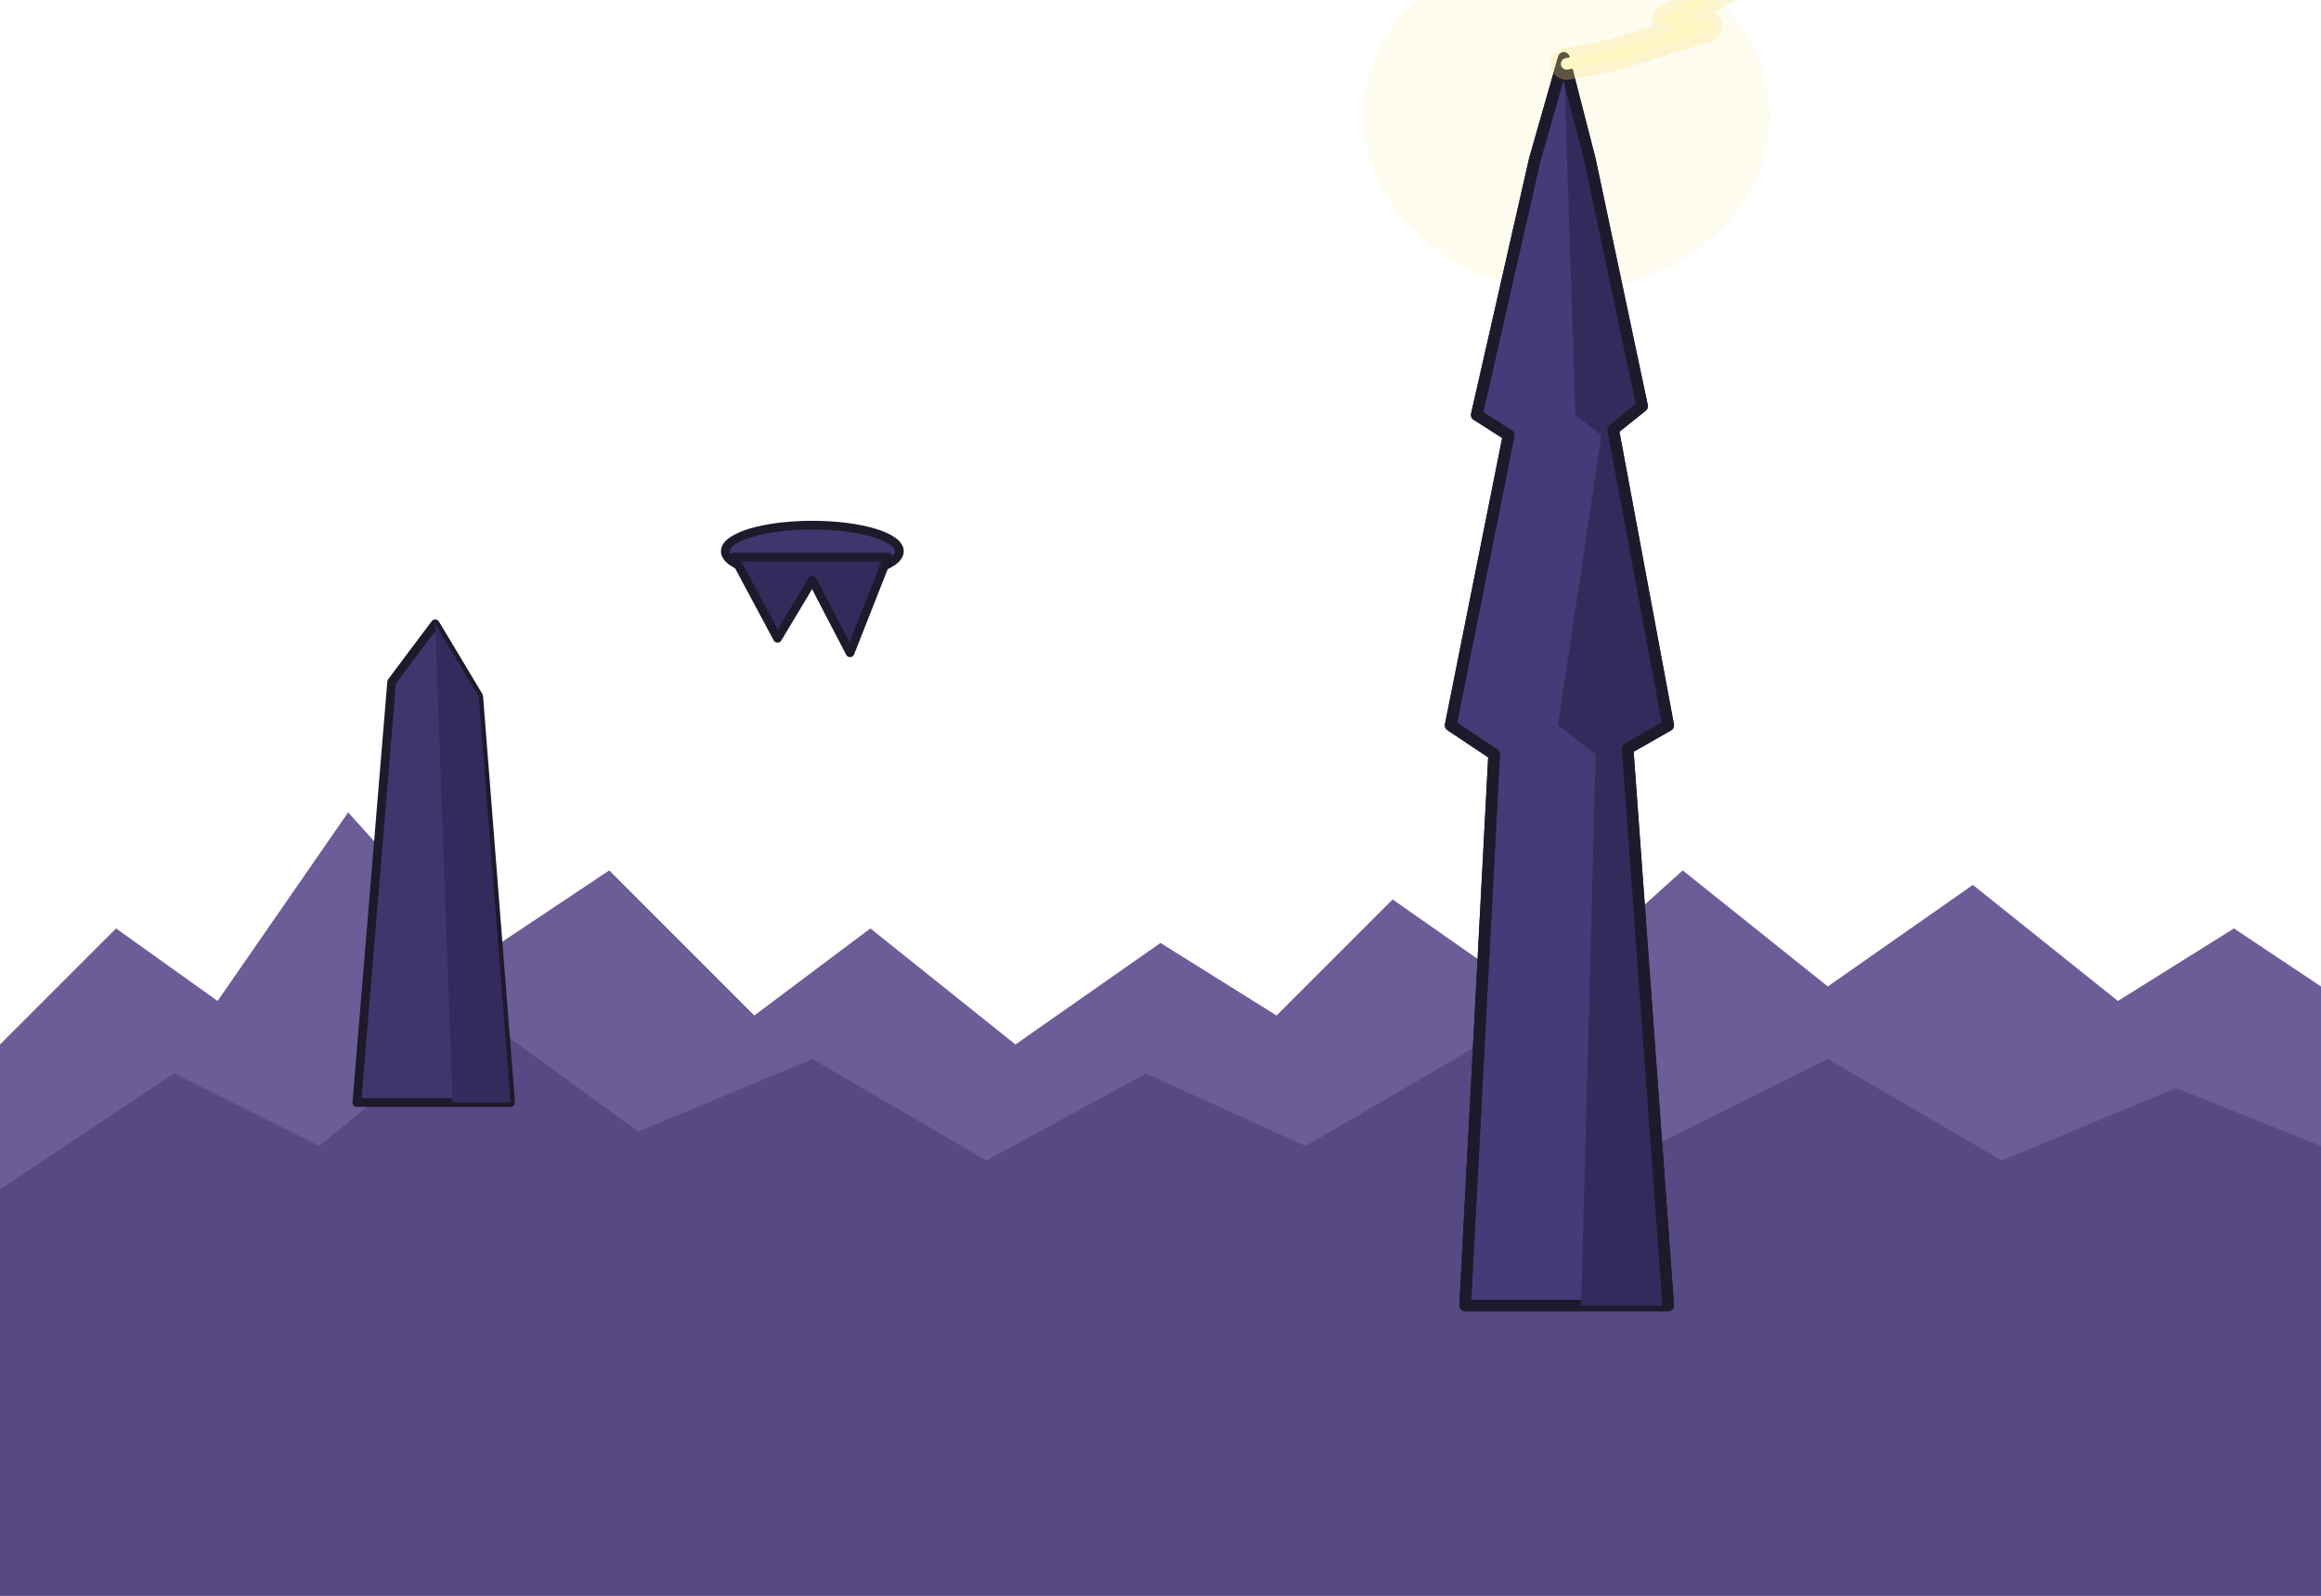
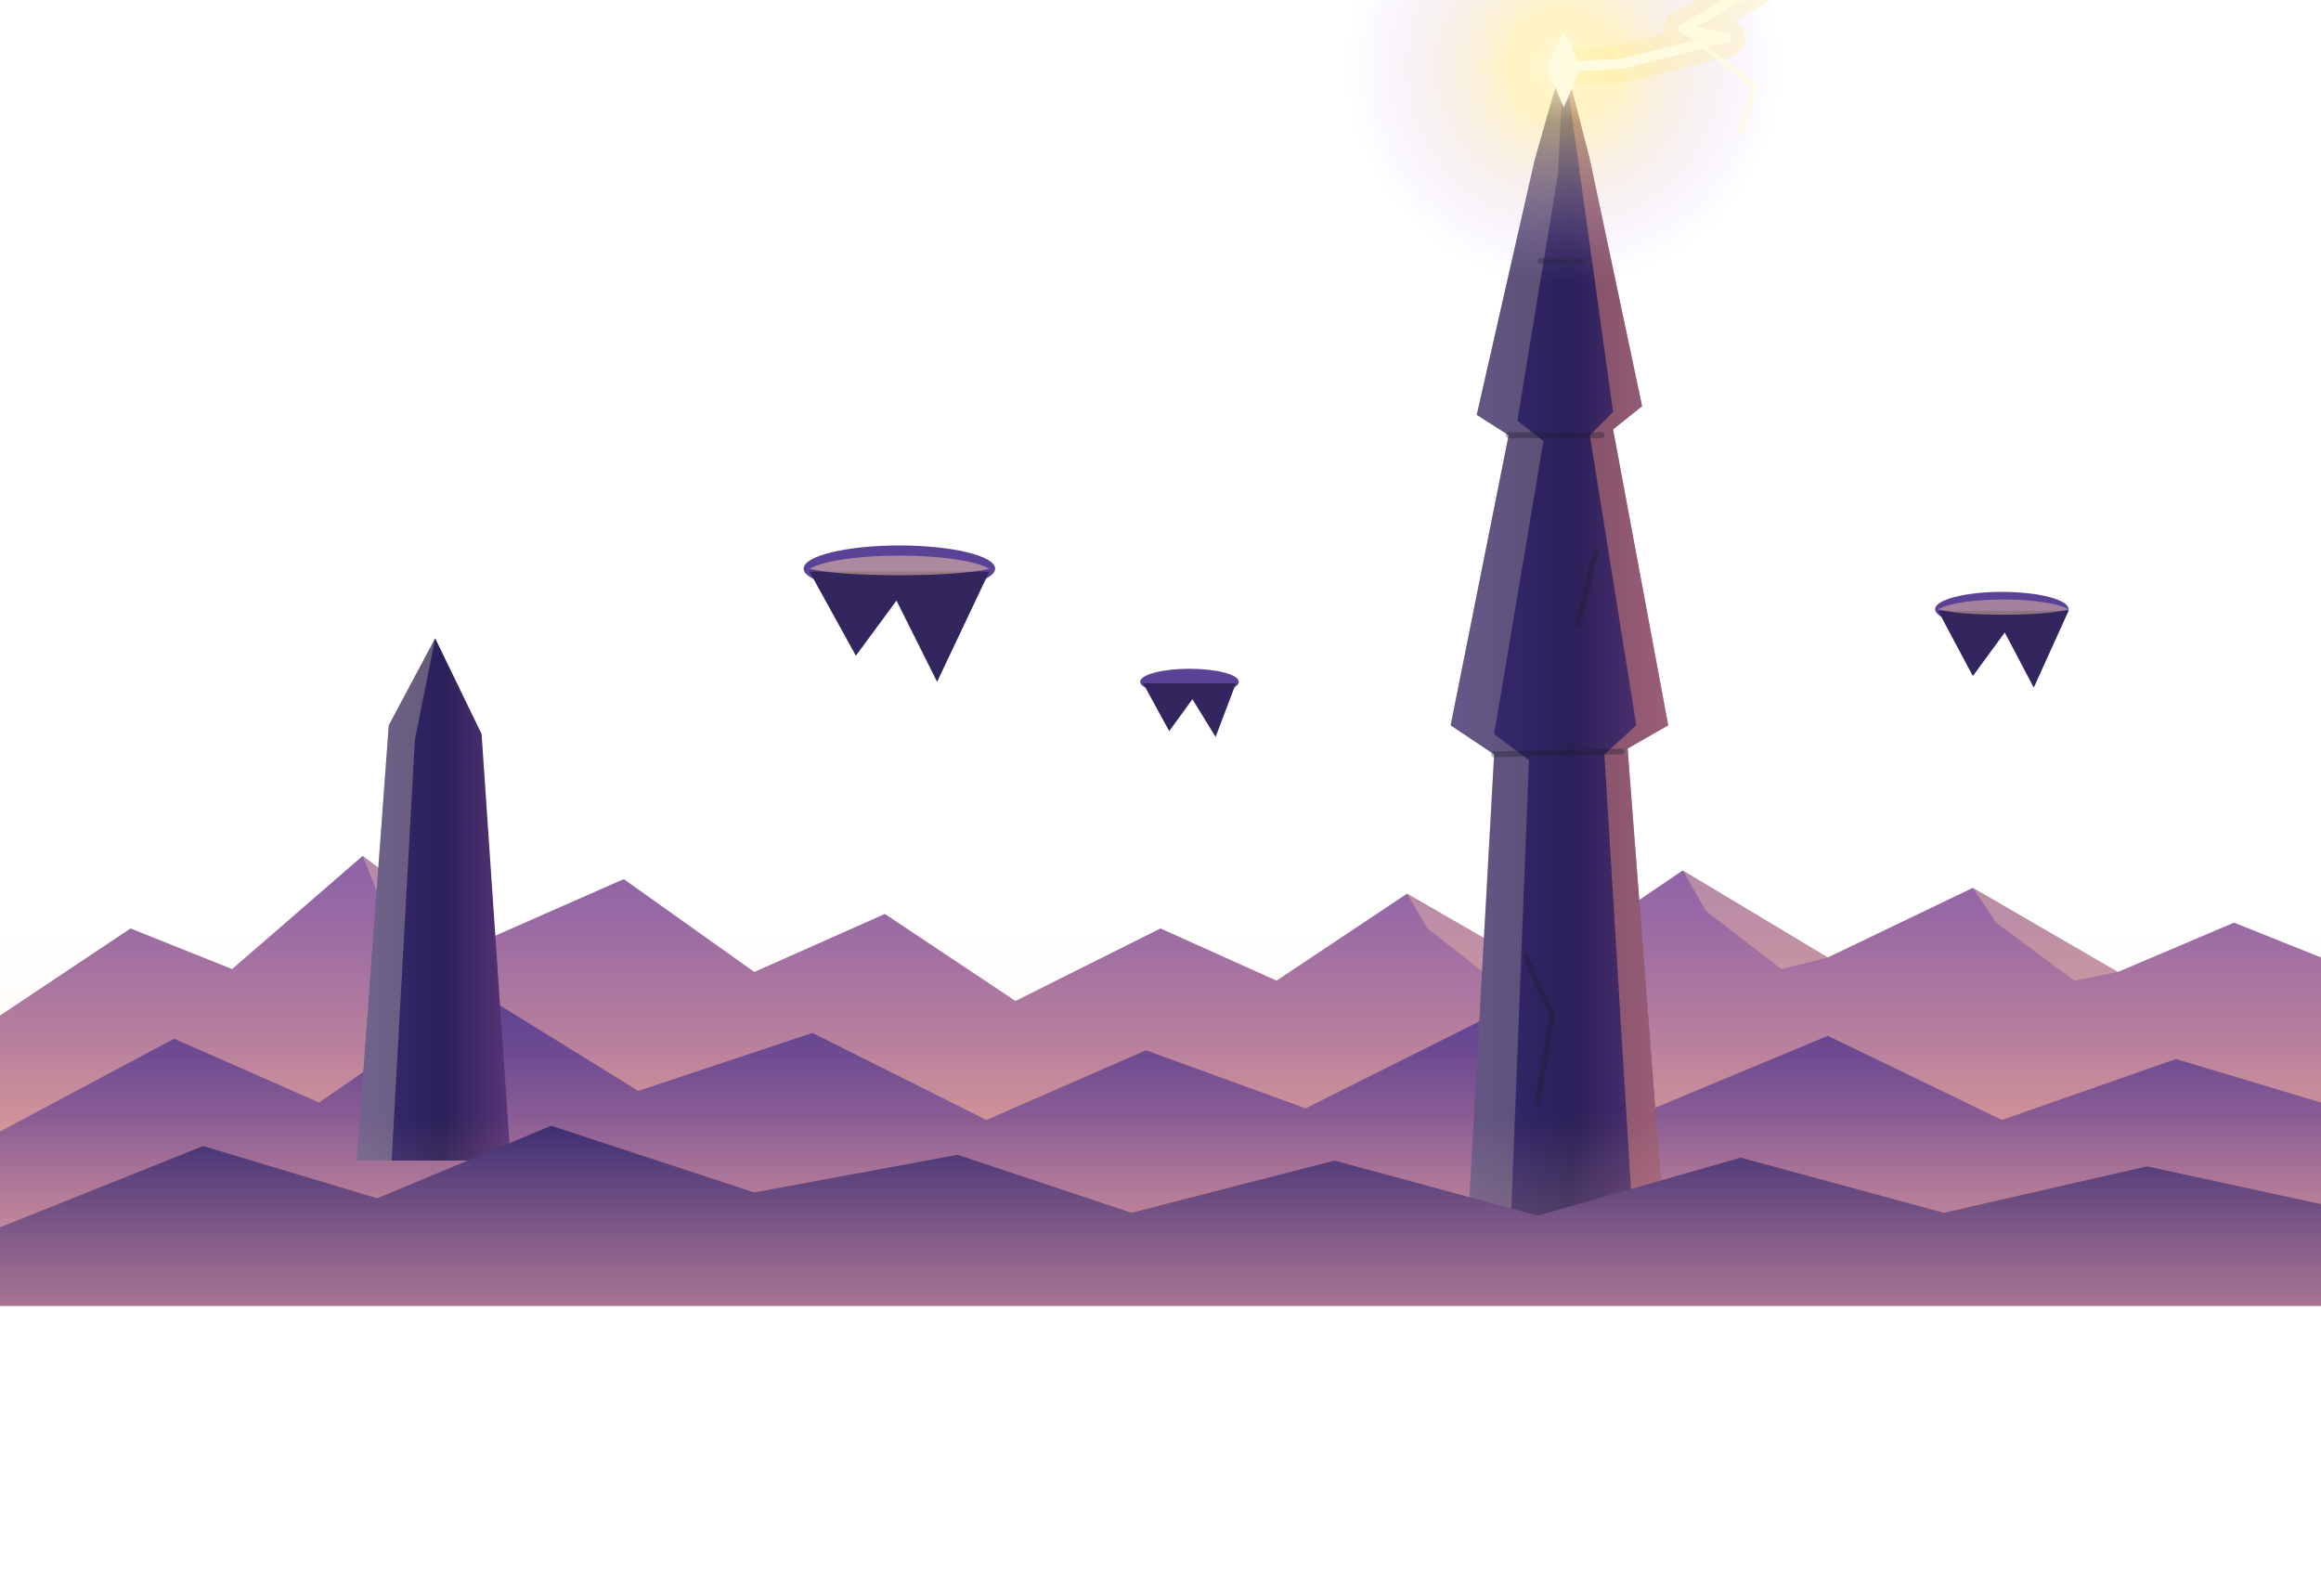
<svg xmlns="http://www.w3.org/2000/svg" viewBox="0 0 1600 1100" width="1600" height="1100">
-   <path d="M0 720 L80 640 L150 690 L240 560 L330 660 L420 600 L520 700 L600 640 L700 720 L800 650 L880 700 L960 620 L1060 690 L1160 600 L1260 680 L1360 610 L1460 690 L1540 640 L1600 680 L1600 1100 L0 1100 Z" fill="#6c5c98" />
-   <path d="M0 820 L120 740 L220 790 L330 700 L440 780 L560 730 L680 800 L790 740 L900 790 L1020 720 L1140 790 L1260 730 L1380 800 L1500 750 L1600 790 L1600 1100 L0 1100 Z" fill="#574a84" />
-   <ellipse cx="1080" cy="80" rx="140" ry="120" fill="#f5e27a" opacity="0.12" />
-   <path d="M1010 900 L1030 520 L1000 500 L1040 300 L1018 286 L1058 110 L1078 40 L1096 110 L1132 280 L1112 296 L1150 500 L1122 516 L1150 900 Z" fill="#463b78" stroke="#1d1a2b" stroke-width="8" stroke-linejoin="round" />
-   <path d="M1078 40 L1096 110 L1132 280 L1112 296 L1150 500 L1122 516 L1150 900 L1090 900 L1100 520 L1074 500 L1104 300 L1086 286 Z" fill="#342b5c" />
-   <path d="M1010 900 L1030 520 L1000 500 L1040 300 L1018 286 L1058 110 L1078 40 L1096 110 L1132 280 L1112 296 L1150 500 L1122 516 L1150 900" fill="none" stroke="#1d1a2b" stroke-width="8" stroke-linejoin="round" />
-   <path d="M1210 -20 L1150 14 L1176 18 L1112 38 L1080 44" fill="none" stroke="#f5e27a" stroke-width="22" stroke-linecap="round" stroke-linejoin="round" opacity="0.3" />
-   <path d="M1210 -20 L1150 14 L1176 18 L1112 38 L1080 44" fill="none" stroke="#fff7c2" stroke-width="8" stroke-linecap="round" stroke-linejoin="round" />
-   <path d="M246 760 L270 470 L300 430 L330 480 L352 760 Z" fill="#41356e" stroke="#1d1a2b" stroke-width="6" stroke-linejoin="round" />
-   <path d="M300 430 L330 480 L352 760 L312 760 Z" fill="#342b5c" />
-   <ellipse cx="560" cy="380" rx="60" ry="18" fill="#41356e" stroke="#1d1a2b" stroke-width="6" />
-   <path d="M506 384 L536 440 L560 400 L586 450 L612 384 Z" fill="#342b5c" stroke="#1d1a2b" stroke-width="6" stroke-linejoin="round" />
+   <defs>
+     <linearGradient id="r1" x1="0" y1="0" x2="0" y2="1">
+       <stop offset="0" stop-color="#8c62a8" />
+       <stop offset="1" stop-color="#e79a8c" />
+     </linearGradient>
+     <linearGradient id="r2" x1="0" y1="0" x2="0" y2="1">
+       <stop offset="0" stop-color="#5b4290" />
+       <stop offset="1" stop-color="#b56a98" />
+     </linearGradient>
+     <linearGradient id="r3" x1="0" y1="0" x2="0" y2="1">
+       <stop offset="0" stop-color="#3a2c72" />
+       <stop offset="1" stop-color="#7a4a8c" />
+     </linearGradient>
+     <linearGradient id="spire" x1="0" y1="0" x2="1" y2="0">
+       <stop offset="0" stop-color="#3b2d78" />
+       <stop offset="0.55" stop-color="#2a2058" />
+       <stop offset="1" stop-color="#5a3577" />
+     </linearGradient>
+     <linearGradient id="haze" x1="0" y1="0" x2="0" y2="1">
+       <stop offset="0" stop-color="#ffc9a0" stop-opacity="0" />
+       <stop offset="1" stop-color="#ffc9a0" stop-opacity="0.55" />
+     </linearGradient>
+     <radialGradient id="glow" cx="0.5" cy="0.5" r="0.5">
+       <stop offset="0" stop-color="#fffbe0" stop-opacity="0.95" />
+       <stop offset="0.25" stop-color="#ffe98a" stop-opacity="0.5" />
+       <stop offset="1" stop-color="#c9a8ff" stop-opacity="0" />
+     </radialGradient>
+   </defs>
+   <path d="M0 700 L90 640 L160 668 L250 590 L330 650 L430 606 L520 670 L610 630 L700 690 L800 640 L880 676 L970 616 L1060 668 L1160 600 L1260 660 L1360 612 L1460 670 L1540 636 L1600 660 L1600 900 L0 900 Z" fill="url(#r1)" />
+   <path d="M250 590 L330 650 L300 660 L262 620 Z M970 616 L1060 668 L1030 676 L984 640 Z M1160 600 L1260 660 L1228 668 L1176 628 Z M1360 612 L1460 670 L1430 676 L1376 636 Z" fill="#ffd0a8" opacity="0.35" />
+   <rect x="0" y="640" width="1600" height="260" fill="url(#haze)" opacity="0.5" />
+   <path d="M0 780 L120 716 L220 760 L330 684 L440 752 L560 712 L680 772 L790 724 L900 764 L1020 704 L1140 764 L1260 714 L1380 772 L1500 730 L1600 760 L1600 900 L0 900 Z" fill="url(#r2)" />
+   <rect x="0" y="720" width="1600" height="180" fill="url(#haze)" opacity="0.55" />
+   <path d="M246 800 L268 500 L300 440 L332 506 L352 800 Z" fill="url(#spire)" />
+   <path d="M300 440 L268 500 L246 800 L270 800 L286 510 Z" fill="#fff0c8" opacity="0.28" />
+   <path d="M1010 880 L1030 520 L1000 500 L1040 300 L1018 286 L1058 110 L1078 40 L1096 110 L1132 280 L1112 296 L1150 500 L1122 516 L1150 880 Z" fill="url(#spire)" />
+   <path d="M1078 40 L1058 110 L1018 286 L1040 300 L1000 500 L1030 520 L1010 880 L1040 880 L1054 524 L1030 506 L1064 304 L1046 290 L1074 120 Z" fill="#fff0c8" opacity="0.22" />
+   <path d="M1078 40 L1096 110 L1132 280 L1112 296 L1150 500 L1122 516 L1150 880 L1128 880 L1106 520 L1128 500 L1096 300 L1112 284 Z" fill="#ff9a7a" opacity="0.4" />
+   <g fill="none" stroke="#1d1a2b" stroke-opacity="0.35" stroke-width="4" stroke-linecap="round">
+     <path d="M1040 300 L1104 300" />
+     <path d="M1030 520 L1118 518" />
+     <path d="M1062 180 L1090 180" />
+     <path d="M1052 660 L1070 700 L1060 760" />
+     <path d="M1100 380 L1088 430" />
+   </g>
+   <circle cx="1078" cy="46" r="150" fill="url(#glow)" />
+   <path d="M1230 -20 L1160 20 L1190 26 L1118 44 L1082 46" fill="none" stroke="#ffe98a" stroke-width="26" stroke-linecap="round" stroke-linejoin="round" opacity="0.28" />
+   <path d="M1230 -20 L1160 20 L1190 26 L1118 44 L1082 46" fill="none" stroke="#fffbe0" stroke-width="7" stroke-linecap="round" stroke-linejoin="round" />
+   <path d="M1160 20 L1210 60 L1200 90" fill="none" stroke="#fffbe0" stroke-width="3.5" stroke-linecap="round" stroke-linejoin="round" opacity="0.8" />
+   <path d="M1078 22 L1090 46 L1078 74 L1066 46 Z" fill="#fffbe0" />
+   <g>
+     <ellipse cx="620" cy="392" rx="66" ry="16" fill="#5a4296" />
+     <path d="M558 394 L590 452 L618 414 L646 470 L682 394 Z" fill="#33265f" />
+     <path d="M558 392 C580 380 660 380 682 392 C660 398 580 398 558 392 Z" fill="#ffd0a8" opacity="0.5" />
+     <ellipse cx="820" cy="470" rx="34" ry="9" fill="#5a4296" />
+     <path d="M788 471 L806 504 L822 482 L838 508 L852 471 Z" fill="#33265f" />
+     <ellipse cx="1380" cy="420" rx="46" ry="12" fill="#5a4296" />
+     <path d="M1336 421 L1360 466 L1382 436 L1402 474 L1426 421 Z" fill="#33265f" />
+     <path d="M1336 420 C1352 411 1410 411 1426 420 C1410 425 1352 425 1336 420 Z" fill="#ffd0a8" opacity="0.45" />
+   </g>
+   <path d="M0 846 L140 790 L260 826 L380 776 L520 822 L660 796 L780 836 L920 800 L1060 838 L1200 798 L1340 836 L1480 804 L1600 830 L1600 900 L0 900 Z" fill="url(#r3)" />
+   <rect x="0" y="770" width="1600" height="130" fill="url(#haze)" opacity="0.6" />
</svg>
